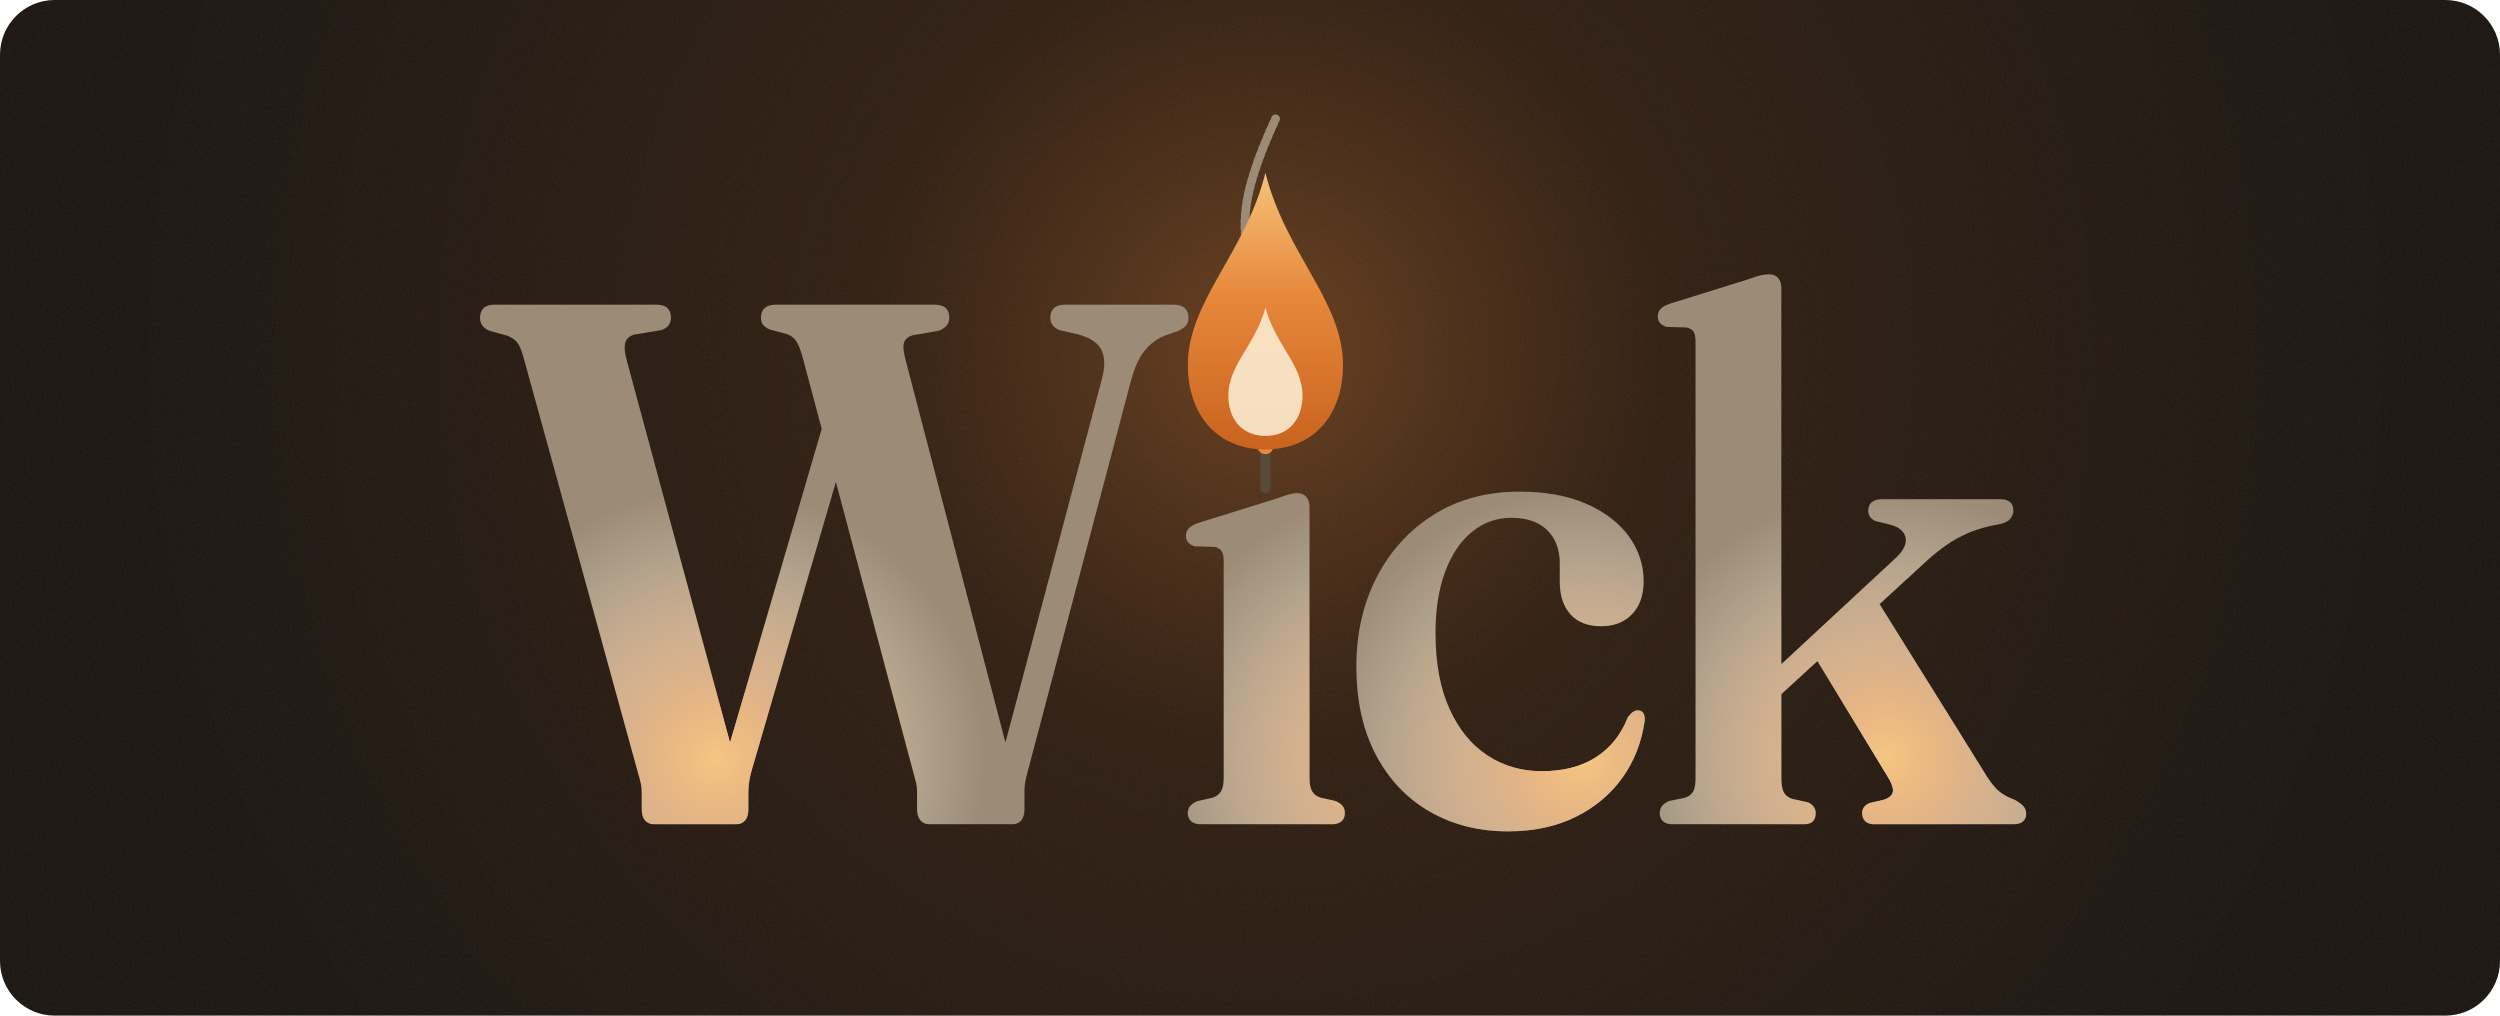
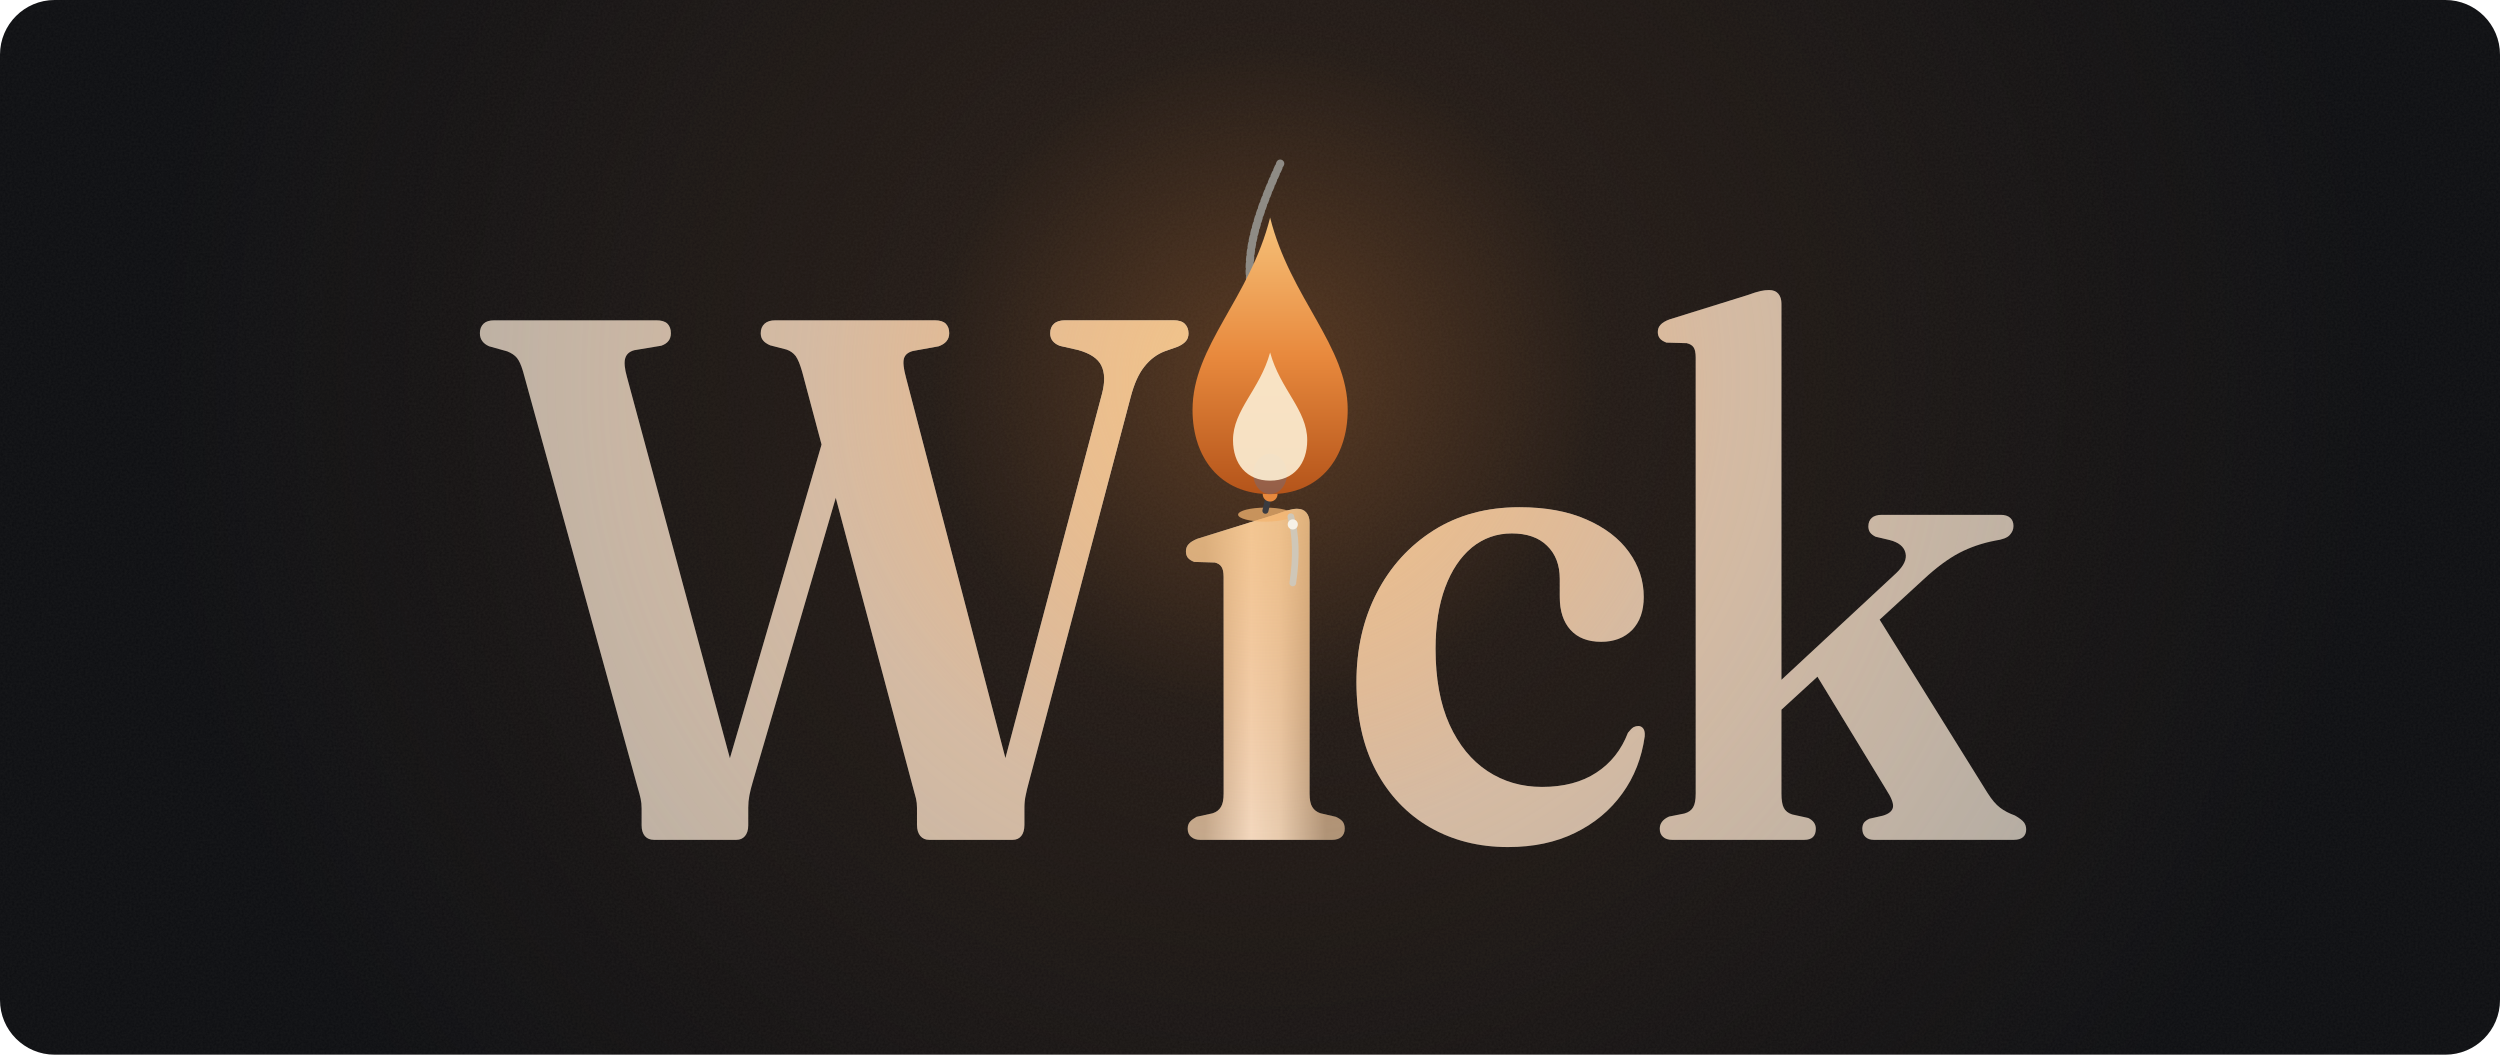
- <svg xmlns="http://www.w3.org/2000/svg" viewBox="0 0 1280 520" role="img" aria-label="Wick">
+ <svg xmlns="http://www.w3.org/2000/svg" viewBox="0 0 1280 540" role="img" aria-label="Wick">
  <style>
.rise{animation:rise 1.4s cubic-bezier(.32,.72,.28,1) backwards}
.l0{animation-delay:.2s} .l1{animation-delay:.35s} .l2{animation-delay:.5s} .l3{animation-delay:.65s}
- .lit{animation:light 14s ease-in-out infinite}
- .glow{animation:light 14s ease-in-out infinite}
+ .lit,.glow,.pool{animation:light 14s ease-in-out infinite}
+ .dim{animation:dim 14s ease-in-out infinite}
.burn{transform-box:fill-box;transform-origin:50% 100%;animation:burn 14s cubic-bezier(.34,1.2,.64,1) infinite}
- .flame{transform-box:fill-box;transform-origin:50% 100%;animation:flicker 2.6s ease-in-out infinite}
- .core{transform-box:fill-box;transform-origin:50% 100%;animation:flicker 1.9s ease-in-out infinite reverse}
+ .sway{transform-box:fill-box;transform-origin:50% 100%;animation:sway 4.3s ease-in-out infinite}
+ .flame{transform-box:fill-box;transform-origin:50% 100%;animation:flicker 1.9s ease-in-out infinite}
+ .core{transform-box:fill-box;transform-origin:50% 100%;animation:flicker 2.3s ease-in-out infinite reverse}
+ .breathe{animation:breathe 3.7s ease-in-out infinite}
.ember{animation:ember 14s ease-in-out infinite}
.smoke{animation:smoke 14s ease-out infinite}
- .dim{animation:dim 14s ease-in-out infinite}
+ .bead{animation:bead 14s ease-in infinite}
+ .spark{opacity:0;animation:spark 2.6s ease-out infinite}
+ .sp1{animation-delay:.9s;animation-duration:3.1s} .sp2{animation-delay:1.7s;animation-duration:2.2s} .sp3{animation-delay:2.4s;animation-duration:3.6s}
@keyframes rise{from{opacity:0;transform:translateY(22px)}}
@keyframes burn{0%,17%{transform:scale(0)}19.5%{transform:scale(1.14)}22%,85%{transform:scale(1)}88.5%,100%{transform:scale(0)}}
@keyframes light{0%,17%{opacity:0}25%,85%{opacity:1}90%,100%{opacity:0}}
- @keyframes dim{0%,17%{opacity:.55}25%,85%{opacity:1}90%,100%{opacity:.55}}
+ @keyframes dim{0%,17%{opacity:.6}25%,85%{opacity:1}90%,100%{opacity:.6}}
@keyframes ember{0%,6%{opacity:0}14%{opacity:1}17.5%,86%{opacity:0}89%{opacity:1}97%,100%{opacity:0}}
- @keyframes smoke{0%,87%{opacity:0;stroke-dashoffset:1;transform:translateY(0)}89%{opacity:.75;stroke-dashoffset:.55}100%{opacity:0;stroke-dashoffset:0;transform:translateY(-30px)}}
- @keyframes flicker{0%,100%{transform:scale(1,1) skewX(0)}18%{transform:scale(.96,1.07) skewX(-3deg)}37%{transform:scale(1.03,.96) skewX(2deg)}55%{transform:scale(.97,1.09) skewX(-1.5deg)}74%{transform:scale(1.02,.97) skewX(2.5deg)}}
- @media (prefers-reduced-motion:reduce){*{animation:none!important}.ember,.smoke{opacity:0}}
+ @keyframes smoke{0%,87%{opacity:0;stroke-dashoffset:1;transform:translateY(0)}89%{opacity:.7;stroke-dashoffset:.55}100%{opacity:0;stroke-dashoffset:0;transform:translateY(-30px)}}
+ @keyframes bead{0%,52%{opacity:0;transform:translateY(0)}55%{opacity:1}80%{opacity:1;transform:translateY(46px)}84%,100%{opacity:0;transform:translateY(46px)}}
+ @keyframes spark{0%{opacity:0;transform:translate(0,0)}15%{opacity:.9}100%{opacity:0;transform:translate(6px,-58px)}}
+ @keyframes sway{0%,100%{transform:rotate(0)}25%{transform:rotate(-2.5deg)}50%{transform:rotate(1.5deg)}75%{transform:rotate(-1deg)}}
+ @keyframes flicker{0%,100%{transform:scale(1,1)}17%{transform:scale(.95,1.06)}39%{transform:scale(1.03,.96)}61%{transform:scale(.97,1.08)}83%{transform:scale(1.02,.98)}}
+ @keyframes breathe{0%,100%{opacity:1}30%{opacity:.78}55%{opacity:.94}80%{opacity:.72}}
+ @media (prefers-reduced-motion:reduce){*{animation:none!important}.ember,.smoke,.spark,.bead{opacity:0}}
</style>
  <defs>
    <filter id="grain" x="0" y="0" width="100%" height="100%">
      <feTurbulence type="fractalNoise" baseFrequency=".85" numOctaves="2" stitchTiles="stitch" />
-       <feColorMatrix values="0 0 0 0 .94 0 0 0 0 .90 0 0 0 0 .83 0 0 0 .055 0" />
+       <feColorMatrix values="0 0 0 0 .93 0 0 0 0 .91 0 0 0 0 .88 0 0 0 .045 0" />
    </filter>
-     <radialGradient id="halo" gradientUnits="userSpaceOnUse" cx="647.9" cy="178.273" r="587">
-       <stop offset="0" stop-color="#E6873B" stop-opacity=".38" />
-       <stop offset=".35" stop-color="#C9631F" stop-opacity=".13" />
-       <stop offset="1" stop-color="#C9631F" stop-opacity="0" />
+     <radialGradient id="halo" gradientUnits="userSpaceOnUse" cx="647.9" cy="194.273" r="570">
+       <stop offset="0" stop-color="#E8893D" stop-opacity=".34" />
+       <stop offset=".3" stop-color="#E8893D" stop-opacity=".1" />
+       <stop offset="1" stop-color="#E8893D" stop-opacity="0" />
    </radialGradient>
-     <radialGradient id="light" gradientUnits="userSpaceOnUse" cx="647.9" cy="178.273" r="570">
-       <stop offset="0" stop-color="#F6C27A" stop-opacity=".9" />
-       <stop offset=".45" stop-color="#E6873B" stop-opacity=".32" />
-       <stop offset="1" stop-color="#E6873B" stop-opacity="0" />
+     <radialGradient id="light" gradientUnits="userSpaceOnUse" cx="647.9" cy="194.273" r="518">
+       <stop offset="0" stop-color="#F6C27A" stop-opacity=".85" />
+       <stop offset=".45" stop-color="#E8893D" stop-opacity=".25" />
+       <stop offset="1" stop-color="#E8893D" stop-opacity="0" />
    </radialGradient>
-     <radialGradient id="ink" gradientUnits="userSpaceOnUse" cx="647.9" cy="178.273" r="725">
-       <stop offset="0" stop-color="#F0E6D3" />
-       <stop offset="1" stop-color="#9C8C77" />
+     <radialGradient id="ink" gradientUnits="userSpaceOnUse" cx="647.9" cy="194.273" r="743">
+       <stop offset="0" stop-color="#ECE8E1" />
+       <stop offset="1" stop-color="#8E8B85" />
    </radialGradient>
+     <linearGradient id="wax" gradientUnits="userSpaceOnUse" x1="616.9" y1="0" x2="678.9" y2="0">
+       <stop offset="0" stop-color="#B9B2A5" />
+       <stop offset=".38" stop-color="#F6F1E7" />
+       <stop offset=".62" stop-color="#E7E0D2" />
+       <stop offset="1" stop-color="#9E978A" />
+     </linearGradient>
    <linearGradient id="fire" x1="0" y1="1" x2="0" y2="0">
-       <stop offset="0" stop-color="#C9631F" />
-       <stop offset=".55" stop-color="#E6873B" />
+       <stop offset="0" stop-color="#B4541A" />
+       <stop offset=".5" stop-color="#E8893D" />
      <stop offset="1" stop-color="#F6C27A" />
    </linearGradient>
  </defs>
-   <rect width="1280" height="520" rx="28" fill="#191410" />
-   <rect width="1280" height="520" rx="28" filter="url(#grain)" />
+   <rect width="1280" height="540" rx="28" fill="#0D0E11" />
+   <rect width="1280" height="540" rx="28" filter="url(#grain)" />
  <g class="glow">
-     <rect width="1280" height="520" rx="28" fill="url(#halo)" />
+     <g class="breathe">
+       <rect width="1280" height="540" rx="28" fill="url(#halo)" />
+     </g>
  </g>
  <g class="dim">
-     <g fill="url(#ink)">
+     <g class="rise l0">
+       <path fill="url(#ink)" d="M423.8 216.8 437.6 221.7 385.4 400.4Q384.3 404.1 383.7 407.2Q383.1 410.3 383.1 413.5V422.6Q383.1 426.1 381.4 428.1Q379.8 430.0 377.0 430.0H334.8Q331.9 430.0 330.2 428.1Q328.5 426.1 328.5 422.6V413.8Q328.5 411.2 328.0 408.9Q327.5 406.6 326.4 402.9L267.8 190.2Q266.4 185.4 264.7 183.3Q263.0 181.2 259.7 179.9L250.4 177.3Q248.0 176.2 246.9 174.6Q245.7 173.0 245.7 170.6Q245.7 167.5 247.6 165.7Q249.4 164.0 253.0 164.0H336.1Q339.9 164.0 341.7 165.7Q343.5 167.5 343.5 170.6Q343.5 175.3 338.6 177.0L324.8 179.3Q321.0 180.3 320.1 183.5Q319.2 186.6 321.0 193.0L377.7 403.0L366.0 414.6ZM537.7 170.7Q537.7 167.5 539.6 165.8Q541.5 164.0 545.3 164.0H600.9Q604.8 164.0 606.6 165.8Q608.5 167.7 608.5 170.7Q608.5 173.1 607.2 174.6Q605.9 176.2 603.0 177.5L596.2 179.9Q590.3 182.2 586.0 187.6Q581.6 193.0 578.9 203.3L526.8 400.4Q525.8 404.0 525.2 407.0Q524.5 410.1 524.5 413.4V422.3Q524.5 426.0 522.9 428.0Q521.3 430.0 518.5 430.0H475.7Q472.9 430.0 471.2 428.0Q469.5 426.0 469.5 422.3V413.7Q469.5 411.0 469.0 408.9Q468.5 406.8 467.3 402.6L410.7 190.3Q409.1 184.7 407.4 182.3Q405.6 180.0 402.8 179.0L394.3 176.8Q391.8 175.7 390.7 174.3Q389.5 172.9 389.5 170.6Q389.5 167.5 391.5 165.7Q393.4 164.0 397.0 164.0H478.6Q482.4 164.0 484.2 165.7Q486.0 167.5 486.0 170.6Q486.0 173.0 484.6 174.7Q483.3 176.3 480.6 177.3L467.4 179.7Q463.6 180.7 462.8 183.6Q462.0 186.4 463.8 193.1L518.8 403.6L507.7 414.8L564.2 201.7Q566.6 192.7 563.9 187.2Q561.3 181.8 552.0 179.2L542.7 177.1Q540.3 176.2 539.0 174.6Q537.7 173.0 537.7 170.7Z" />
+     </g>
+     <g class="rise l1">
+       <path fill="url(#wax)" d="M670.5 267.5V406.3Q670.5 411.0 671.9 413.2Q673.3 415.5 676.1 416.4L683.9 418.2Q686.2 419.2 687.4 420.6Q688.5 422.0 688.5 424.3Q688.5 427.0 686.8 428.5Q685.1 430.0 682.1 430.0H614.5Q611.7 430.0 609.9 428.5Q608.1 427.0 608.1 424.3Q608.1 422.1 609.3 420.7Q610.5 419.4 612.7 418.2L620.9 416.4Q623.7 415.5 625.1 413.2Q626.5 411.0 626.5 406.3V295.3Q626.5 291.8 625.4 290.2Q624.4 288.6 622.0 288.0L611.5 287.7Q609.3 286.9 608.2 285.6Q607.2 284.3 607.2 282.3Q607.2 280.1 608.6 278.6Q610.1 277.0 613.2 275.8L653.1 263.4Q657.2 261.9 659.7 261.2Q662.2 260.5 664.1 260.5Q667.2 260.5 668.8 262.4Q670.5 264.4 670.5 267.5Z" />
+     </g>
+     <g class="rise l2">
+       <path fill="url(#ink)" d="M841.6 305.6Q841.6 316.3 835.7 322.5Q829.7 328.6 819.8 328.6Q809.6 328.6 804.1 322.5Q798.6 316.4 798.6 305.7V296.4Q798.6 285.7 792.1 279.4Q785.7 273.1 774.0 273.1Q762.5 273.1 753.6 280.3Q744.8 287.6 739.9 300.8Q735.0 314.1 735.0 332.2Q735.0 355.1 742.1 370.9Q749.3 386.7 761.6 394.8Q773.9 402.9 789.5 402.9Q806.2 402.9 817.3 395.6Q828.4 388.4 833.5 375.2Q835.2 373.0 836.4 372.3Q837.6 371.7 838.9 371.7Q840.5 371.8 841.4 373.1Q842.3 374.4 842.1 377.0Q839.8 393.6 830.6 406.3Q821.4 419.1 806.5 426.4Q791.7 433.7 772.1 433.7Q749.7 433.7 732.1 423.6Q714.6 413.5 704.5 394.6Q694.5 375.7 694.5 349.2Q694.5 323.8 704.9 303.6Q715.3 283.4 734.1 271.5Q752.9 259.7 777.9 259.7Q798.1 259.7 812.3 266.0Q826.5 272.2 834.0 282.6Q841.6 293.1 841.6 305.6Z" />
+     </g>
+     <g class="rise l3">
+       <path fill="url(#ink)" d="M856.1 430.0Q853.2 430.0 851.5 428.5Q849.8 427.0 849.8 424.3Q849.8 422.2 851.0 420.7Q852.1 419.2 854.5 418.1L862.5 416.5Q865.6 415.6 866.9 413.3Q868.2 411.1 868.2 406.4V183.0Q868.2 179.4 867.1 177.8Q866.1 176.3 863.6 175.7L853.2 175.4Q850.8 174.5 849.8 173.2Q848.8 171.9 848.8 170.0Q848.8 167.8 850.2 166.3Q851.6 164.7 854.9 163.5L894.7 151.1Q899.1 149.5 901.4 149.0Q903.8 148.5 905.8 148.5Q908.9 148.5 910.5 150.4Q912.1 152.3 912.1 155.5V406.3Q912.1 411.3 913.3 413.6Q914.5 416.0 917.6 417.0L925.8 418.8Q929.7 420.7 929.7 424.3Q929.7 430.0 923.8 430.0ZM901.3 358.1 970.8 293.5Q976.8 287.8 975.6 283.1Q974.5 278.3 967.5 276.5L960.3 274.8Q958.3 273.8 957.4 272.5Q956.6 271.2 956.6 269.5Q956.6 266.7 958.4 265.1Q960.2 263.6 963.4 263.6H1024.4Q1027.5 263.6 1029.2 265.1Q1030.9 266.6 1030.9 269.3Q1030.9 271.9 1029.0 273.9Q1027.2 276.0 1021.5 276.8Q1011.6 278.7 1003.1 283.1Q994.6 287.6 984.9 296.6L905.3 369.6ZM958.9 311.7 1017.5 405.8Q1020.9 411.2 1024.0 413.5Q1027.1 415.9 1031.6 417.5Q1035.1 419.5 1036.3 421.1Q1037.4 422.6 1037.4 424.7Q1037.4 427.2 1035.8 428.6Q1034.2 430.0 1031.1 430.0H959.3Q956.7 430.0 955.1 428.5Q953.5 427.0 953.5 424.3Q953.5 422.6 954.3 421.3Q955.2 420.1 957.1 419.2L964.1 417.6Q968.7 416.2 969.2 413.3Q969.7 410.4 965.8 404.4L926.6 340.0Z" />
+     </g>
+   </g>
+   <g class="lit">
+     <g class="breathe">
      <g class="rise l0">
-         <path transform="translate(243.8 422) scale(0.19 -0.19)" d="M947.64 1121.88 1020.279 1096.48 745.399 155.78Q739.499 136.36 736.439 120.13Q733.379 103.9 733.379 87.04V39.18Q733.379 20.34 724.619 10.17Q715.859 0 701.259 0H478.96Q463.92 0 455.05 10.17Q446.18 20.34 446.18 39.18V85.08Q446.18 99.08 443.57 111.07Q440.96 123.06 435 142.84L126.48 1261.9Q119.3 1287.12 110.37 1298.28Q101.44 1309.44 84.02 1316.42L35.16 1329.88Q22.3 1335.8 16.35 1344.09Q10.4 1352.38 10.4 1365.38Q10.4 1381.68 20.11 1390.84Q29.82 1400 48.86 1400H486.279Q506.099 1400 515.529 1390.84Q524.959 1381.68 524.959 1365.38Q524.959 1340.34 499.139 1331.56L426.739 1319.56Q406.739 1314.14 401.789 1297.62Q396.839 1281.1 406.459 1247.34L705.059 142.26L643.479 80.88ZM1547.159 1364.82Q1547.159 1381.4 1557.009 1390.7Q1566.859 1400 1586.959 1400H1879.779Q1900.099 1400 1909.839 1390.34Q1919.579 1380.68 1919.579 1364.82Q1919.579 1352.1 1912.729 1343.95Q1905.879 1335.8 1890.719 1329.04L1855.219 1316.38Q1824.139 1304.16 1801.199 1275.85Q1778.259 1247.54 1763.959 1193.2L1489.959 156Q1484.559 137.02 1481.029 120.79Q1477.499 104.56 1477.499 87.48V40.28Q1477.499 21 1469.099 10.5Q1460.699 0 1445.819 0H1220.62Q1206.08 0 1197.07 10.5Q1188.06 21 1188.06 40.28V85.8Q1188.06 100.18 1185.56 111.07Q1183.06 121.96 1176.72 144.44L878.82 1261.62Q870.46 1291.04 861.17 1303.46Q851.88 1315.88 837.04 1320.9L792.32 1332.68Q779.24 1338.32 773.29 1345.63Q767.34 1352.94 767.34 1365.1Q767.34 1381.68 777.44 1390.84Q787.54 1400 806.579 1400H1235.939Q1255.979 1400 1265.439 1390.84Q1274.899 1381.68 1274.899 1365.1Q1274.899 1352.38 1267.859 1343.87Q1260.819 1335.36 1246.499 1329.88L1176.899 1317.6Q1156.899 1312.18 1152.649 1297.06Q1148.399 1281.94 1158.299 1246.78L1447.439 138.86L1388.939 80L1686.759 1201.5Q1698.979 1249.04 1685.189 1277.72Q1671.399 1306.4 1622.319 1320.12L1573.259 1331Q1560.739 1335.64 1553.949 1344.01Q1547.159 1352.38 1547.159 1364.82Z" />
+         <path fill="url(#light)" d="M423.8 216.8 437.6 221.7 385.4 400.4Q384.3 404.1 383.7 407.2Q383.1 410.3 383.1 413.5V422.6Q383.1 426.1 381.4 428.1Q379.8 430.0 377.0 430.0H334.8Q331.9 430.0 330.2 428.1Q328.5 426.1 328.5 422.6V413.8Q328.5 411.2 328.0 408.9Q327.5 406.6 326.4 402.9L267.8 190.2Q266.4 185.4 264.7 183.3Q263.0 181.2 259.7 179.9L250.4 177.3Q248.0 176.2 246.9 174.6Q245.7 173.0 245.7 170.6Q245.7 167.5 247.6 165.7Q249.4 164.0 253.0 164.0H336.1Q339.9 164.0 341.7 165.7Q343.5 167.5 343.5 170.6Q343.5 175.3 338.6 177.0L324.8 179.3Q321.0 180.3 320.1 183.5Q319.2 186.6 321.0 193.0L377.7 403.0L366.0 414.6ZM537.7 170.7Q537.7 167.5 539.6 165.8Q541.5 164.0 545.3 164.0H600.9Q604.8 164.0 606.6 165.8Q608.5 167.7 608.5 170.7Q608.5 173.1 607.2 174.6Q605.9 176.2 603.0 177.5L596.2 179.9Q590.3 182.2 586.0 187.6Q581.6 193.0 578.9 203.3L526.8 400.4Q525.8 404.0 525.2 407.0Q524.5 410.1 524.5 413.4V422.3Q524.5 426.0 522.9 428.0Q521.3 430.0 518.5 430.0H475.7Q472.9 430.0 471.2 428.0Q469.5 426.0 469.5 422.3V413.7Q469.5 411.0 469.0 408.9Q468.5 406.8 467.3 402.6L410.7 190.3Q409.1 184.7 407.4 182.3Q405.6 180.0 402.8 179.0L394.3 176.8Q391.8 175.7 390.7 174.3Q389.5 172.9 389.5 170.6Q389.5 167.5 391.5 165.7Q393.4 164.0 397.0 164.0H478.6Q482.4 164.0 484.2 165.7Q486.0 167.5 486.0 170.6Q486.0 173.0 484.6 174.7Q483.3 176.3 480.6 177.3L467.4 179.7Q463.6 180.7 462.8 183.6Q462.0 186.4 463.8 193.1L518.8 403.6L507.7 414.8L564.2 201.7Q566.6 192.7 563.9 187.2Q561.3 181.8 552.0 179.2L542.7 177.1Q540.3 176.2 539.0 174.6Q537.7 173.0 537.7 170.7Z" />
      </g>
      <g class="rise l1">
-         <path transform="translate(600.2 422) scale(0.19 -0.19)" d="M369.799 855.26V124.96Q369.799 99.94 377.169 88.2Q384.539 76.46 399.399 71.56L440.34 62.34Q452.8 56.64 458.89 49.33Q464.98 42.02 464.98 29.98Q464.98 15.8 456 7.9Q447.02 0 431.02 0H75.14Q60.3 0 51.07 7.9Q41.84 15.8 41.84 29.98Q41.84 41.58 47.93 48.78Q54.02 55.98 66.04 61.9L108.74 71.56Q123.66 76.46 131.11 88.2Q138.56 99.94 138.56 124.52V708.8Q138.56 727.24 132.92 735.81Q127.28 744.38 114.72 747.24L59.7 748.92Q47.94 753.18 42.35 760.12Q36.76 767.06 36.76 777.16Q36.76 788.82 44.34 796.91Q51.92 805 68.6 811.42L278.3 876.66Q299.9 884.48 313.16 888.29Q326.419 892.1 336.579 892.1Q352.859 892.1 361.329 881.9Q369.799 871.7 369.799 855.26Z" />
+         <path fill="url(#light)" d="M670.5 267.5V406.3Q670.5 411.0 671.9 413.2Q673.3 415.5 676.1 416.4L683.9 418.2Q686.2 419.2 687.4 420.6Q688.5 422.0 688.5 424.3Q688.5 427.0 686.8 428.5Q685.1 430.0 682.1 430.0H614.5Q611.7 430.0 609.9 428.5Q608.1 427.0 608.1 424.3Q608.1 422.1 609.3 420.7Q610.5 419.4 612.7 418.2L620.9 416.4Q623.7 415.5 625.1 413.2Q626.5 411.0 626.5 406.3V295.3Q626.5 291.8 625.4 290.2Q624.4 288.6 622.0 288.0L611.5 287.7Q609.3 286.9 608.2 285.6Q607.2 284.3 607.2 282.3Q607.2 280.1 608.6 278.6Q610.1 277.0 613.2 275.8L653.1 263.4Q657.2 261.9 659.7 261.2Q662.2 260.5 664.1 260.5Q667.2 260.5 668.8 262.4Q670.5 264.4 670.5 267.5Z" />
      </g>
      <g class="rise l2">
-         <path transform="translate(686.8 422) scale(0.19 -0.19)" d="M814.46 654.84Q814.46 598.44 783.25 566Q752.04 533.56 699.76 533.56Q645.98 533.56 617.2 565.65Q588.42 597.74 588.42 654.1V702.98Q588.42 759.68 554.25 792.71Q520.08 825.74 458.54 825.74Q397.98 825.74 351.6 787.66Q305.22 749.58 279.389 679.89Q253.559 610.2 253.559 514.82Q253.559 394.24 291.129 311.09Q328.699 227.94 393.519 185.4Q458.34 142.859 540.2 142.859Q628.06 142.859 686.67 181Q745.28 219.14 771.84 288.62Q780.84 299.76 787.14 303.43Q793.44 307.1 800.12 306.82Q808.58 306.54 813.43 299.58Q818.28 292.62 817.34 279.18Q805.1 191.8 756.72 124.61Q708.34 57.42 630 19.04Q551.66 -19.34 448.82 -19.34Q330.9 -19.34 238.43 33.63Q145.96 86.6 93.13 186.25Q40.3 285.9 40.3 425.44Q40.3 559 95.05 665.42Q149.8 771.84 248.7 834.02Q347.6 896.2 479.5 896.2Q585.5 896.2 660.24 863.36Q734.98 830.52 774.72 775.62Q814.46 720.72 814.46 654.84Z" />
+         <path fill="url(#light)" d="M841.6 305.6Q841.6 316.3 835.7 322.5Q829.7 328.6 819.8 328.6Q809.6 328.6 804.1 322.5Q798.6 316.4 798.6 305.7V296.4Q798.6 285.7 792.1 279.4Q785.7 273.1 774.0 273.1Q762.5 273.1 753.6 280.3Q744.8 287.6 739.9 300.8Q735.0 314.1 735.0 332.2Q735.0 355.1 742.1 370.9Q749.3 386.7 761.6 394.8Q773.9 402.9 789.5 402.9Q806.2 402.9 817.3 395.6Q828.4 388.4 833.5 375.2Q835.2 373.0 836.4 372.3Q837.6 371.7 838.9 371.7Q840.5 371.8 841.4 373.1Q842.3 374.4 842.1 377.0Q839.8 393.6 830.6 406.3Q821.4 419.1 806.5 426.4Q791.7 433.7 772.1 433.7Q749.7 433.7 732.1 423.6Q714.6 413.5 704.5 394.6Q694.5 375.7 694.5 349.2Q694.5 323.8 704.9 303.6Q715.3 283.4 734.1 271.5Q752.9 259.7 777.9 259.7Q798.1 259.7 812.3 266.0Q826.5 272.2 834.0 282.6Q841.6 293.1 841.6 305.6Z" />
      </g>
      <g class="rise l3">
-         <path transform="translate(842.6 422) scale(0.19 -0.19)" d="M70.9 0Q55.62 0 46.72 7.9Q37.82 15.8 37.82 29.76Q37.82 41.14 43.91 49Q50 56.86 62.46 62.56L104.72 71.12Q120.96 76.02 127.64 87.65Q134.32 99.28 134.32 124.08V1300.08Q134.32 1318.96 128.9 1327.2Q123.48 1335.44 110.48 1338.52L55.46 1340.2Q43.04 1344.68 37.78 1351.51Q32.52 1358.34 32.52 1368.44Q32.52 1380.1 39.77 1388.08Q47.02 1396.06 64.36 1402.48L274.06 1467.72Q297.42 1476.2 309.549 1479.02Q321.679 1481.84 332.339 1481.84Q348.619 1481.84 357.089 1471.64Q365.559 1461.44 365.559 1445V124.52Q365.559 98.44 371.959 86.11Q378.359 73.78 394.599 68.32L437.86 58.76Q458.1 48.92 458.1 29.76Q458.1 0 427.1 0ZM308.68 378.48 674.78 718.4Q706.12 748.24 700.06 773.34Q694 798.44 656.96 807.76L619.3 816.78Q608.68 821.92 604.18 828.75Q599.68 835.58 599.68 844.94Q599.68 859.68 609.11 867.72Q618.54 875.76 635.6 875.76H956.419Q973.079 875.76 981.949 868Q990.819 860.24 990.819 845.78Q990.819 832.22 981.039 821.5Q971.259 810.78 941.419 806.22Q889.299 796.52 844.449 772.95Q799.599 749.38 748.9 701.96L329.839 317.84ZM611.719 622.84 920.119 127.58Q938.379 99.18 954.709 86.67Q971.039 74.16 994.339 65.8Q1013.139 55.18 1019.229 46.98Q1025.319 38.78 1025.319 27.8Q1025.319 14.96 1016.669 7.48Q1008.019 0 992.019 0H614.08Q600.26 0 591.78 7.93Q583.3 15.86 583.3 29.76Q583.3 38.9 587.88 45.53Q592.46 52.16 602.3 56.8L639.4 65.32Q663.56 72.4 666.1 87.66Q668.64 102.92 647.98 134.86L442.1 473.58Z" />
+         <path fill="url(#light)" d="M856.1 430.0Q853.2 430.0 851.5 428.5Q849.8 427.0 849.8 424.3Q849.8 422.2 851.0 420.7Q852.1 419.2 854.5 418.1L862.5 416.5Q865.6 415.6 866.9 413.3Q868.2 411.1 868.2 406.4V183.0Q868.2 179.4 867.1 177.8Q866.1 176.3 863.6 175.7L853.2 175.4Q850.8 174.5 849.8 173.2Q848.8 171.9 848.8 170.0Q848.8 167.8 850.2 166.3Q851.6 164.7 854.9 163.5L894.7 151.1Q899.1 149.5 901.4 149.0Q903.8 148.5 905.8 148.5Q908.9 148.5 910.5 150.4Q912.1 152.3 912.1 155.5V406.3Q912.1 411.3 913.3 413.6Q914.5 416.0 917.6 417.0L925.8 418.8Q929.7 420.7 929.7 424.3Q929.7 430.0 923.8 430.0ZM901.3 358.1 970.8 293.5Q976.8 287.8 975.6 283.1Q974.5 278.3 967.5 276.5L960.3 274.8Q958.3 273.8 957.4 272.5Q956.6 271.2 956.6 269.5Q956.6 266.7 958.4 265.1Q960.2 263.6 963.4 263.6H1024.4Q1027.5 263.6 1029.2 265.1Q1030.9 266.6 1030.9 269.3Q1030.9 271.9 1029.0 273.9Q1027.2 276.0 1021.5 276.8Q1011.6 278.7 1003.1 283.1Q994.6 287.6 984.9 296.6L905.3 369.6ZM958.9 311.7 1017.5 405.8Q1020.9 411.2 1024.0 413.5Q1027.1 415.9 1031.6 417.5Q1035.1 419.5 1036.3 421.1Q1037.4 422.6 1037.4 424.7Q1037.4 427.2 1035.8 428.6Q1034.2 430.0 1031.1 430.0H959.3Q956.7 430.0 955.1 428.5Q953.5 427.0 953.5 424.3Q953.5 422.6 954.3 421.3Q955.2 420.1 957.1 419.2L964.1 417.6Q968.7 416.2 969.2 413.3Q969.7 410.4 965.8 404.4L926.6 340.0Z" />
      </g>
    </g>
  </g>
-   <g fill="url(#light)">
-     <g class="lit l0">
-       <path transform="translate(243.8 422) scale(0.19 -0.19)" d="M947.64 1121.88 1020.279 1096.48 745.399 155.78Q739.499 136.36 736.439 120.13Q733.379 103.9 733.379 87.04V39.18Q733.379 20.34 724.619 10.17Q715.859 0 701.259 0H478.96Q463.92 0 455.05 10.17Q446.18 20.34 446.18 39.18V85.08Q446.18 99.08 443.57 111.07Q440.96 123.06 435 142.84L126.48 1261.9Q119.3 1287.12 110.37 1298.28Q101.44 1309.44 84.02 1316.42L35.16 1329.88Q22.3 1335.8 16.35 1344.09Q10.4 1352.38 10.4 1365.38Q10.4 1381.68 20.11 1390.84Q29.82 1400 48.86 1400H486.279Q506.099 1400 515.529 1390.84Q524.959 1381.68 524.959 1365.38Q524.959 1340.34 499.139 1331.56L426.739 1319.56Q406.739 1314.14 401.789 1297.62Q396.839 1281.1 406.459 1247.34L705.059 142.26L643.479 80.88ZM1547.159 1364.82Q1547.159 1381.4 1557.009 1390.7Q1566.859 1400 1586.959 1400H1879.779Q1900.099 1400 1909.839 1390.34Q1919.579 1380.68 1919.579 1364.82Q1919.579 1352.1 1912.729 1343.95Q1905.879 1335.8 1890.719 1329.04L1855.219 1316.38Q1824.139 1304.16 1801.199 1275.85Q1778.259 1247.54 1763.959 1193.2L1489.959 156Q1484.559 137.02 1481.029 120.79Q1477.499 104.56 1477.499 87.48V40.28Q1477.499 21 1469.099 10.5Q1460.699 0 1445.819 0H1220.62Q1206.08 0 1197.07 10.5Q1188.06 21 1188.06 40.28V85.8Q1188.06 100.18 1185.56 111.07Q1183.06 121.96 1176.72 144.44L878.82 1261.62Q870.46 1291.04 861.17 1303.46Q851.88 1315.88 837.04 1320.9L792.32 1332.68Q779.24 1338.32 773.29 1345.63Q767.34 1352.94 767.34 1365.1Q767.34 1381.68 777.44 1390.84Q787.54 1400 806.579 1400H1235.939Q1255.979 1400 1265.439 1390.84Q1274.899 1381.68 1274.899 1365.1Q1274.899 1352.38 1267.859 1343.87Q1260.819 1335.36 1246.499 1329.88L1176.899 1317.6Q1156.899 1312.18 1152.649 1297.06Q1148.399 1281.94 1158.299 1246.78L1447.439 138.86L1388.939 80L1686.759 1201.5Q1698.979 1249.04 1685.189 1277.72Q1671.399 1306.4 1622.319 1320.12L1573.259 1331Q1560.739 1335.64 1553.949 1344.01Q1547.159 1352.38 1547.159 1364.82Z" />
-     </g>
-     <g class="lit l1">
-       <path transform="translate(600.2 422) scale(0.19 -0.19)" d="M369.799 855.26V124.96Q369.799 99.94 377.169 88.2Q384.539 76.46 399.399 71.56L440.34 62.34Q452.8 56.64 458.89 49.33Q464.98 42.02 464.98 29.98Q464.98 15.8 456 7.9Q447.02 0 431.02 0H75.14Q60.3 0 51.07 7.9Q41.84 15.8 41.84 29.98Q41.84 41.58 47.93 48.78Q54.02 55.98 66.04 61.9L108.74 71.56Q123.66 76.46 131.11 88.2Q138.56 99.94 138.56 124.52V708.8Q138.56 727.24 132.92 735.81Q127.28 744.38 114.72 747.24L59.7 748.92Q47.94 753.18 42.35 760.12Q36.76 767.06 36.76 777.16Q36.76 788.82 44.34 796.91Q51.92 805 68.6 811.42L278.3 876.66Q299.9 884.48 313.16 888.29Q326.419 892.1 336.579 892.1Q352.859 892.1 361.329 881.9Q369.799 871.7 369.799 855.26Z" />
-     </g>
-     <g class="lit l2">
-       <path transform="translate(686.8 422) scale(0.19 -0.19)" d="M814.46 654.84Q814.46 598.44 783.25 566Q752.04 533.56 699.76 533.56Q645.98 533.56 617.2 565.65Q588.42 597.74 588.42 654.1V702.98Q588.42 759.68 554.25 792.71Q520.08 825.74 458.54 825.74Q397.98 825.74 351.6 787.66Q305.22 749.58 279.389 679.89Q253.559 610.2 253.559 514.82Q253.559 394.24 291.129 311.09Q328.699 227.94 393.519 185.4Q458.34 142.859 540.2 142.859Q628.06 142.859 686.67 181Q745.28 219.14 771.84 288.62Q780.84 299.76 787.14 303.43Q793.44 307.1 800.12 306.82Q808.58 306.54 813.43 299.58Q818.28 292.62 817.34 279.18Q805.1 191.8 756.72 124.61Q708.34 57.42 630 19.04Q551.66 -19.34 448.82 -19.34Q330.9 -19.34 238.43 33.63Q145.96 86.6 93.13 186.25Q40.3 285.9 40.3 425.44Q40.3 559 95.05 665.42Q149.8 771.84 248.7 834.02Q347.6 896.2 479.5 896.2Q585.5 896.2 660.24 863.36Q734.98 830.52 774.72 775.62Q814.46 720.72 814.46 654.84Z" />
-     </g>
-     <g class="lit l3">
-       <path transform="translate(842.6 422) scale(0.19 -0.19)" d="M70.9 0Q55.62 0 46.72 7.9Q37.82 15.8 37.82 29.76Q37.82 41.14 43.91 49Q50 56.86 62.46 62.56L104.72 71.12Q120.96 76.02 127.64 87.65Q134.32 99.28 134.32 124.08V1300.08Q134.32 1318.96 128.9 1327.2Q123.48 1335.44 110.48 1338.52L55.46 1340.2Q43.04 1344.68 37.78 1351.51Q32.52 1358.34 32.52 1368.44Q32.52 1380.1 39.77 1388.08Q47.02 1396.06 64.36 1402.48L274.06 1467.72Q297.42 1476.2 309.549 1479.02Q321.679 1481.84 332.339 1481.84Q348.619 1481.84 357.089 1471.64Q365.559 1461.44 365.559 1445V124.52Q365.559 98.44 371.959 86.11Q378.359 73.78 394.599 68.32L437.86 58.76Q458.1 48.92 458.1 29.76Q458.1 0 427.1 0ZM308.68 378.48 674.78 718.4Q706.12 748.24 700.06 773.34Q694 798.44 656.96 807.76L619.3 816.78Q608.68 821.92 604.18 828.75Q599.68 835.58 599.68 844.94Q599.68 859.68 609.11 867.72Q618.54 875.76 635.6 875.76H956.419Q973.079 875.76 981.949 868Q990.819 860.24 990.819 845.78Q990.819 832.22 981.039 821.5Q971.259 810.78 941.419 806.22Q889.299 796.52 844.449 772.95Q799.599 749.38 748.9 701.96L329.839 317.84ZM611.719 622.84 920.119 127.58Q938.379 99.18 954.709 86.67Q971.039 74.16 994.339 65.8Q1013.139 55.18 1019.229 46.98Q1025.319 38.78 1025.319 27.8Q1025.319 14.96 1016.669 7.48Q1008.019 0 992.019 0H614.08Q600.26 0 591.78 7.93Q583.3 15.86 583.3 29.76Q583.3 38.9 587.88 45.53Q592.46 52.16 602.3 56.8L639.4 65.32Q663.56 72.4 666.1 87.66Q668.64 102.92 647.98 134.86L442.1 473.58Z" />
-     </g>
+   <g class="pool">
+     <ellipse cx="647.9" cy="263.5" rx="14" ry="3.6" fill="#F3B470" opacity=".75" />
  </g>
-   <rect x="645.3" y="226.6" width="5.2" height="25.9" rx="2.6" fill="#5A4A3A" />
-   <g transform="translate(647.9 230.1) scale(1.727)">
-     <path class="smoke" pathLength="1" stroke-dasharray="1" d="M0-2C-9-18 9-30 0-46S-8-74 3-98" fill="none" stroke="#9C8C77" stroke-width="2.6" stroke-linecap="round" />
-     <circle class="ember" cx="0" cy="-1" r="2.4" fill="#E6873B" />
+   <path d="M660.9 264.5 q4 14 1 34" fill="none" stroke="#CFC7B8" stroke-width="3.4" stroke-linecap="round" />
+   <circle class="bead" cx="661.9" cy="268.5" r="2.6" fill="#F6F1E7" />
+   <path d="M647.9 261.5 q1 -4.8 2.4 -9.5" fill="none" stroke="#3A3B40" stroke-width="3.1" stroke-linecap="round" />
+   <g transform="translate(650.3 253.0) scale(1.727)">
+     <path class="smoke" pathLength="1" stroke-dasharray="1" d="M0-2C-9-18 9-30 0-46S-8-74 3-98" fill="none" stroke="#8E8B85" stroke-width="2.4" stroke-linecap="round" />
+     <circle class="ember" cx="0" cy="0" r="2.2" fill="#E8893D" />
    <g class="burn">
-       <g class="flame">
-         <path d="M0 0C-15 0-23-11-23-25C-23-44-6-58 0-82C6-58 23-44 23-25C23-11 15 0 0 0Z" fill="url(#fire)" />
-         <path class="core" d="M0-4C-7-4-11-9-11-16C-11-25-3-31 0-42C3-31 11-25 11-16C11-9 7-4 0-4Z" fill="#FBEBD0" opacity=".9" />
+       <g class="lit">
+         <circle class="spark sp0" cx="-3" cy="-70" r="1.3" fill="#F6C27A" />
+         <circle class="spark sp1" cx="4" cy="-70" r="1.0" fill="#F6C27A" />
+         <circle class="spark sp2" cx="-1" cy="-70" r="1.6" fill="#F6C27A" />
+         <circle class="spark sp3" cx="2" cy="-70" r="0.9" fill="#F6C27A" />
+       </g>
+       <g class="sway">
+         <g class="flame">
+           <path d="M0 0C-15 0-23-11-23-25C-23-44-6-58 0-82C6-58 23-44 23-25C23-11 15 0 0 0Z" fill="url(#fire)" />
+           <ellipse cx="0" cy="-6" rx="5" ry="6" fill="#5A6F9A" opacity=".35" />
+           <path class="core" d="M0-4C-7-4-11-9-11-16C-11-25-3-31 0-42C3-31 11-25 11-16C11-9 7-4 0-4Z" fill="#FBECD0" opacity=".92" />
+         </g>
      </g>
    </g>
  </g>
</svg>
